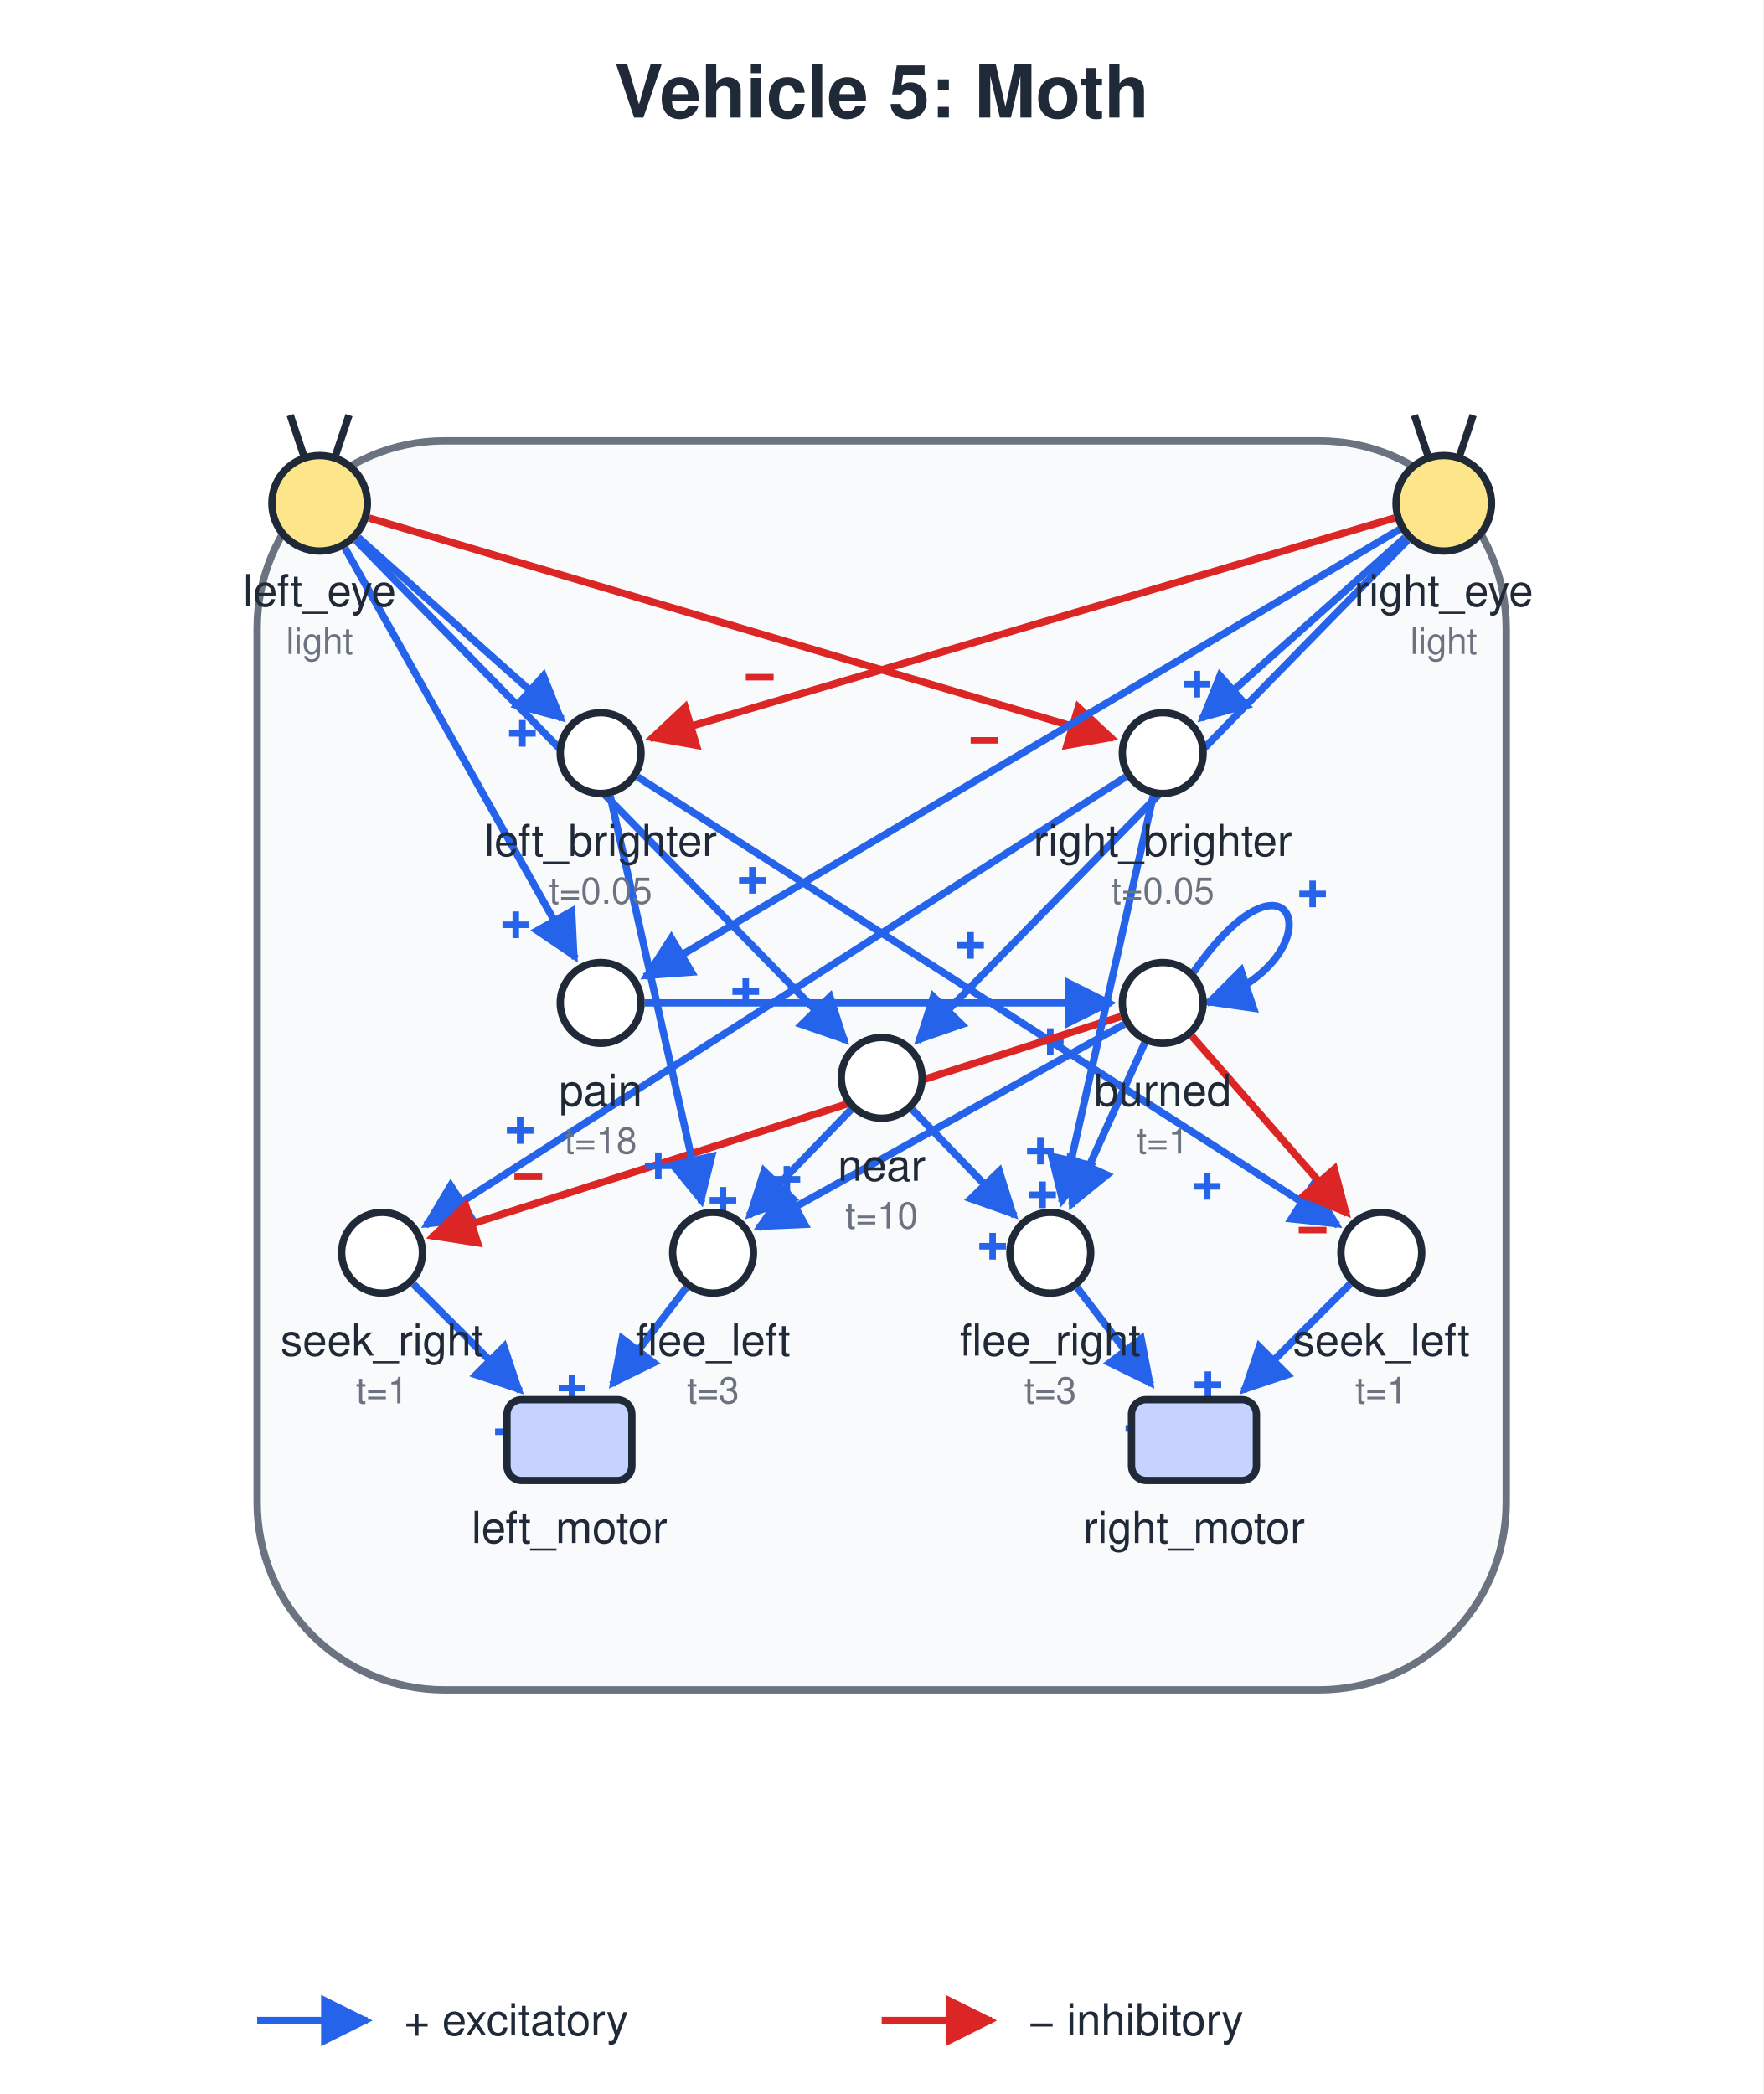
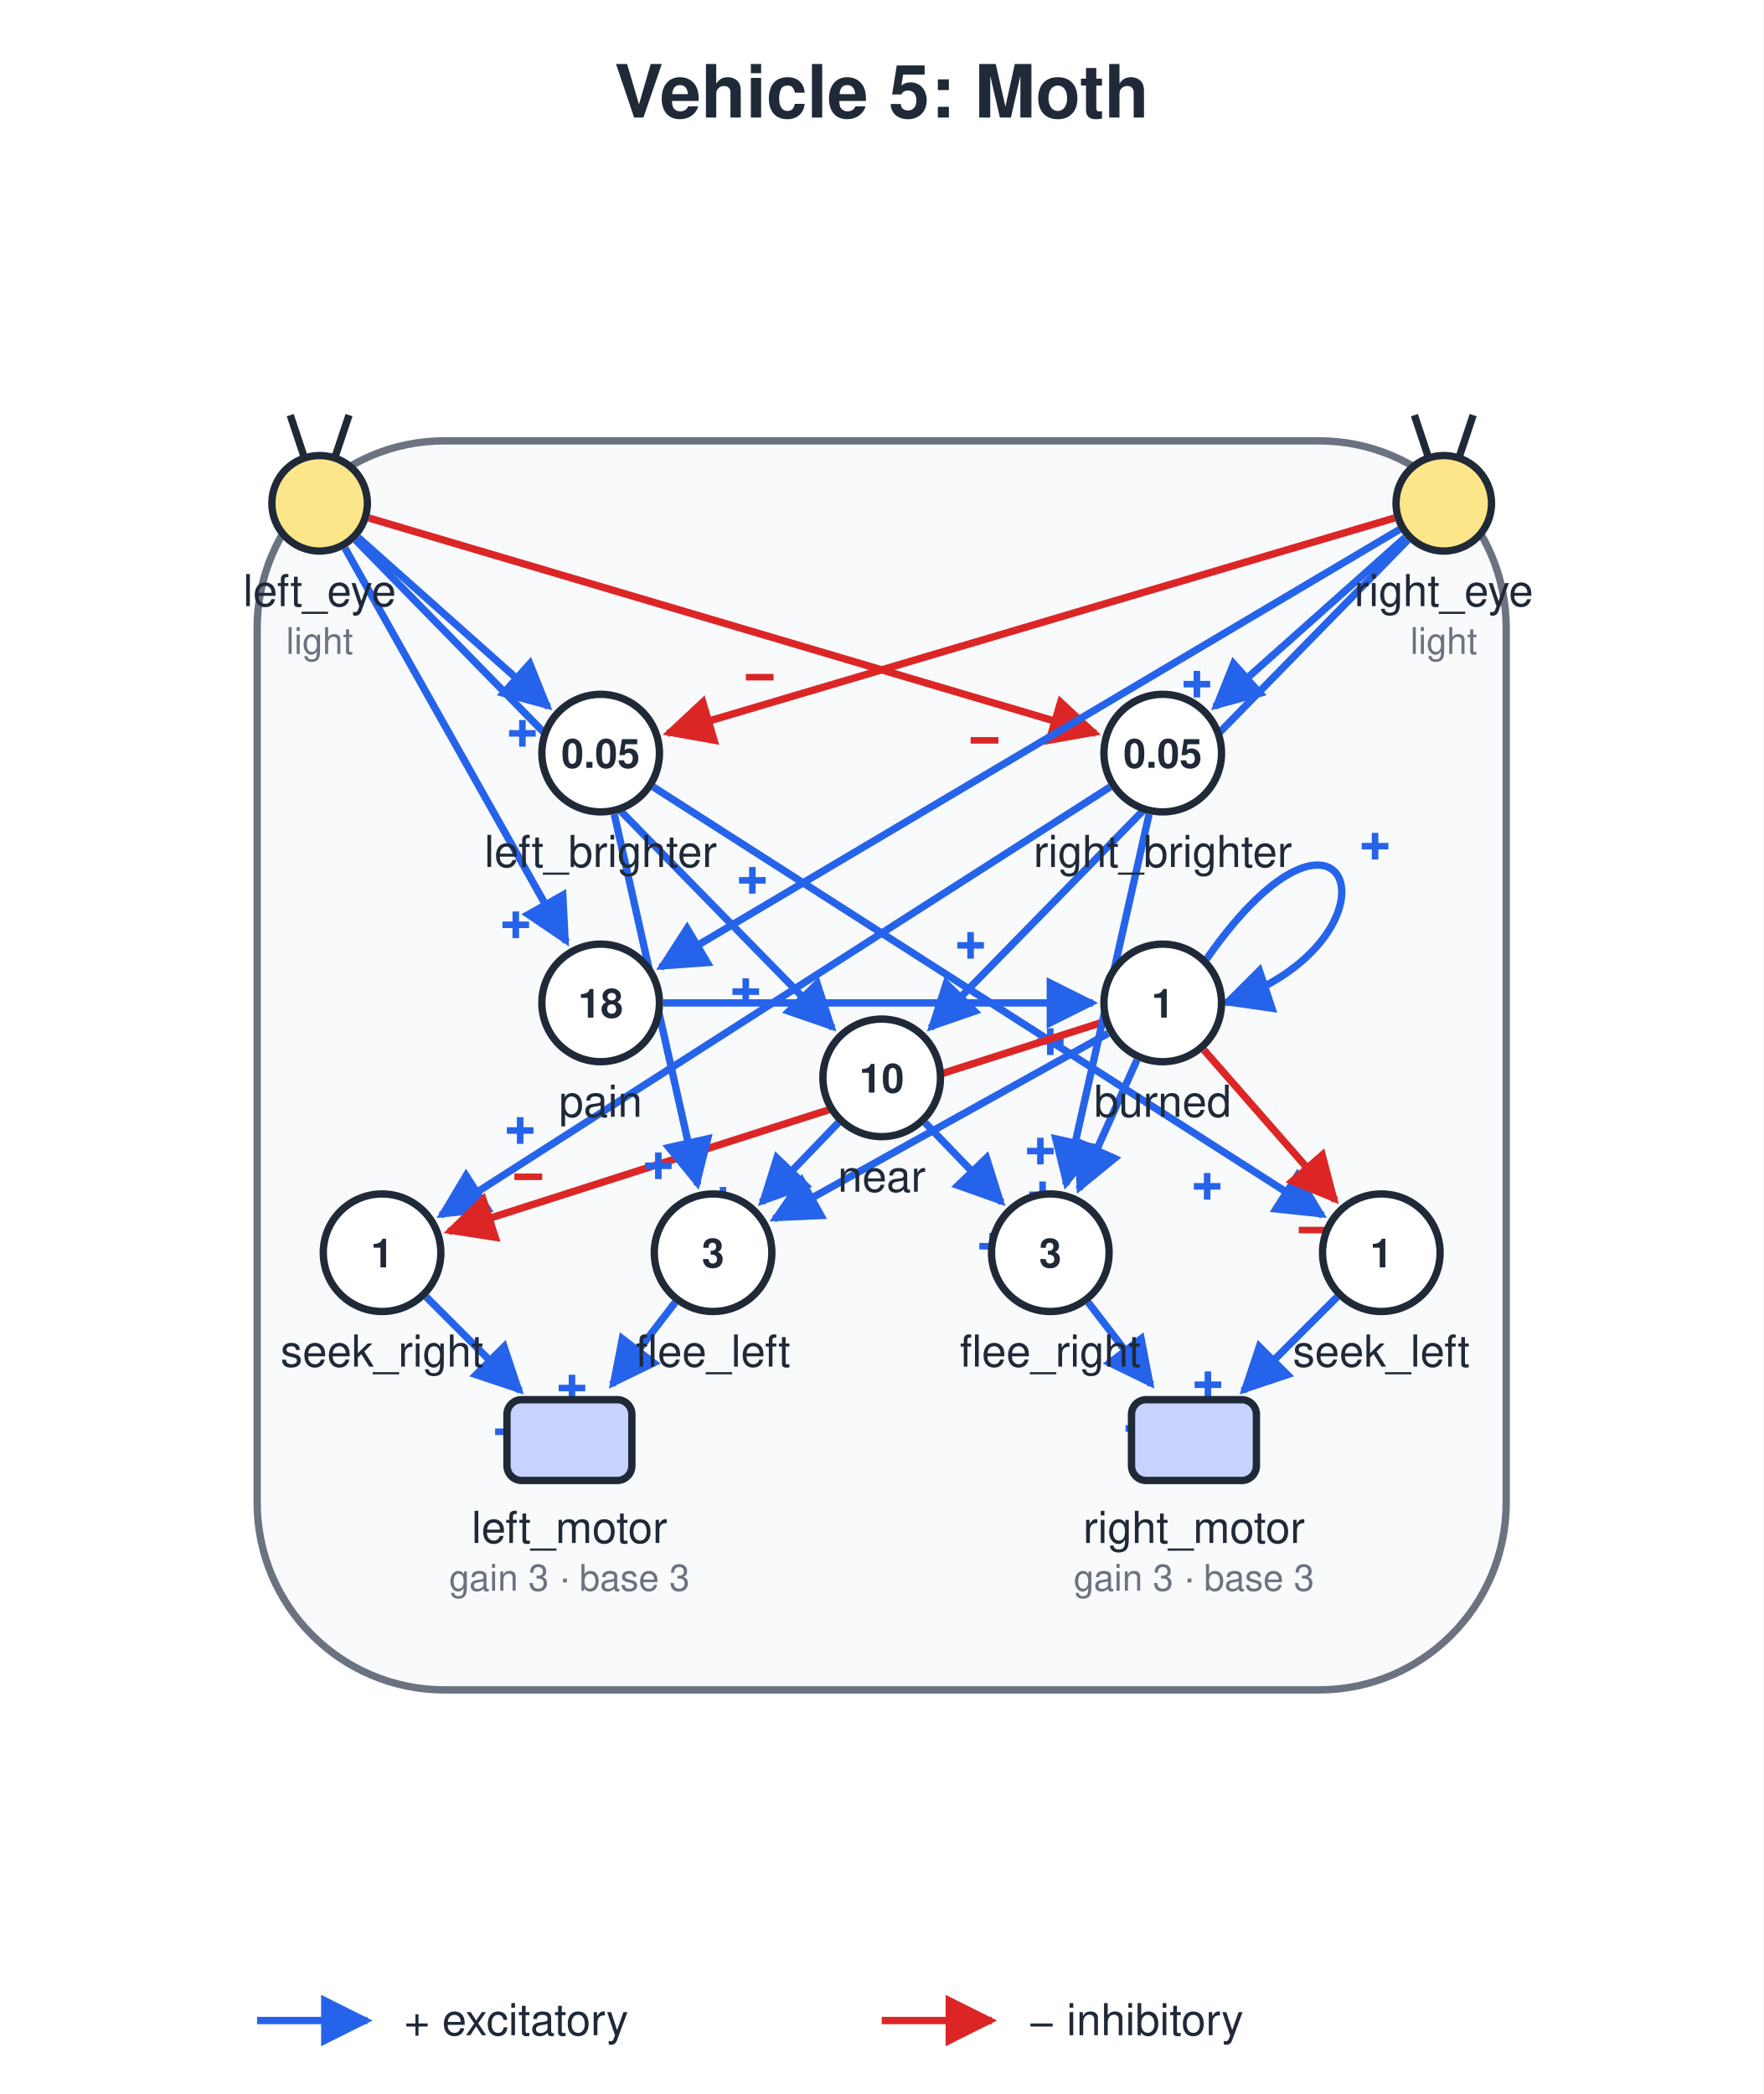
<svg xmlns="http://www.w3.org/2000/svg" width="480" height="570" viewBox="0 0 480 570" font-family="Helvetica, Arial, sans-serif">
  <defs>
    <marker id="arrow-exc" viewBox="0 0 10 10" refX="9" refY="5" markerWidth="7" markerHeight="7" orient="auto-start-reverse">
      <path d="M0,0 L10,5 L0,10 z" fill="#2563eb" />
    </marker>
    <marker id="arrow-inh" viewBox="0 0 10 10" refX="9" refY="5" markerWidth="7" markerHeight="7" orient="auto-start-reverse">
      <path d="M0,0 L10,5 L0,10 z" fill="#dc2626" />
    </marker>
    <marker id="arrow-off" viewBox="0 0 10 10" refX="9" refY="5" markerWidth="7" markerHeight="7" orient="auto-start-reverse">
      <path d="M0,0 L10,5 L0,10 z" fill="#9ca3af" />
    </marker>
  </defs>
  <rect width="480" height="570" fill="white" />
  <text x="240.0" y="32" text-anchor="middle" font-size="20" font-weight="bold" fill="#1f2937">Vehicle 5: Moth</text>
  <rect x="70.0" y="120" width="340" height="340" rx="51.0" fill="#f9fafb" stroke="#6b7280" stroke-width="2" />
-   <line x1="97.5" y1="146.3" x2="153.0" y2="195.7" stroke="#2563eb" stroke-width="2" marker-end="url(#arrow-exc)" />
+   <line x1="97.5" y1="146.3" x2="149.3" y2="192.4" stroke="#2563eb" stroke-width="2" marker-end="url(#arrow-exc)" />
  <text x="142.2" y="203.1" text-anchor="middle" font-size="15" font-weight="bold" fill="#2563eb">+</text>
-   <line x1="379.6" y1="141.0" x2="176.9" y2="201.0" stroke="#dc2626" stroke-width="2" marker-end="url(#arrow-inh)" />
+   <line x1="379.6" y1="141.0" x2="181.7" y2="199.6" stroke="#dc2626" stroke-width="2" marker-end="url(#arrow-inh)" />
  <text x="206.8" y="187.8" text-anchor="middle" font-size="15" font-weight="bold" fill="#dc2626">−</text>
-   <line x1="382.5" y1="146.3" x2="327.0" y2="195.7" stroke="#2563eb" stroke-width="2" marker-end="url(#arrow-exc)" />
+   <line x1="382.5" y1="146.3" x2="330.7" y2="192.4" stroke="#2563eb" stroke-width="2" marker-end="url(#arrow-exc)" />
  <text x="325.8" y="189.7" text-anchor="middle" font-size="15" font-weight="bold" fill="#2563eb">+</text>
-   <line x1="100.4" y1="141.0" x2="303.1" y2="201.0" stroke="#dc2626" stroke-width="2" marker-end="url(#arrow-inh)" />
+   <line x1="100.4" y1="141.0" x2="298.3" y2="199.6" stroke="#dc2626" stroke-width="2" marker-end="url(#arrow-inh)" />
  <text x="268.0" y="205.0" text-anchor="middle" font-size="15" font-weight="bold" fill="#dc2626">−</text>
-   <line x1="93.9" y1="149.2" x2="156.6" y2="260.8" stroke="#2563eb" stroke-width="2" marker-end="url(#arrow-exc)" />
+   <line x1="93.9" y1="149.2" x2="154.2" y2="256.4" stroke="#2563eb" stroke-width="2" marker-end="url(#arrow-exc)" />
  <text x="140.4" y="255.2" text-anchor="middle" font-size="15" font-weight="bold" fill="#2563eb">+</text>
-   <line x1="381.0" y1="144.1" x2="175.5" y2="265.9" stroke="#2563eb" stroke-width="2" marker-end="url(#arrow-exc)" />
+   <line x1="381.0" y1="144.1" x2="179.8" y2="263.3" stroke="#2563eb" stroke-width="2" marker-end="url(#arrow-exc)" />
  <text x="204.8" y="243.1" text-anchor="middle" font-size="15" font-weight="bold" fill="#2563eb">+</text>
-   <line x1="96.8" y1="147.0" x2="230.2" y2="283.4" stroke="#2563eb" stroke-width="2" marker-end="url(#arrow-exc)" />
+   <line x1="96.8" y1="147.0" x2="226.7" y2="279.8" stroke="#2563eb" stroke-width="2" marker-end="url(#arrow-exc)" />
  <text x="203.0" y="273.4" text-anchor="middle" font-size="15" font-weight="bold" fill="#2563eb">+</text>
-   <line x1="383.2" y1="147.0" x2="249.8" y2="283.4" stroke="#2563eb" stroke-width="2" marker-end="url(#arrow-exc)" />
+   <line x1="383.2" y1="147.0" x2="253.3" y2="279.8" stroke="#2563eb" stroke-width="2" marker-end="url(#arrow-exc)" />
  <text x="264.2" y="260.8" text-anchor="middle" font-size="15" font-weight="bold" fill="#2563eb">+</text>
-   <line x1="175.5" y1="273.0" x2="302.5" y2="273.0" stroke="#2563eb" stroke-width="2" marker-end="url(#arrow-exc)" />
+   <line x1="180.5" y1="273.0" x2="297.5" y2="273.0" stroke="#2563eb" stroke-width="2" marker-end="url(#arrow-exc)" />
  <text x="285.9" y="287.0" text-anchor="middle" font-size="15" font-weight="bold" fill="#2563eb">+</text>
-   <path d="M324.9,264.6 C352.5,225.0 364.5,261.0 328.5,273.0" fill="none" stroke="#2563eb" stroke-width="2" marker-end="url(#arrow-exc)" />
-   <text x="357.3" y="246.8" text-anchor="middle" font-size="15" font-weight="bold" fill="#2563eb">+</text>
-   <line x1="173.6" y1="211.5" x2="364.2" y2="333.5" stroke="#2563eb" stroke-width="2" marker-end="url(#arrow-exc)" />
+   <path d="M328.4,261.1 C367.5,205.0 384.5,256.0 333.5,273.0" fill="none" stroke="#2563eb" stroke-width="2" marker-end="url(#arrow-exc)" />
+   <text x="374.3" y="233.8" text-anchor="middle" font-size="15" font-weight="bold" fill="#2563eb">+</text>
+   <line x1="177.8" y1="214.2" x2="360.0" y2="330.8" stroke="#2563eb" stroke-width="2" marker-end="url(#arrow-exc)" />
  <text x="328.6" y="326.4" text-anchor="middle" font-size="15" font-weight="bold" fill="#2563eb">+</text>
-   <line x1="324.4" y1="282.0" x2="366.8" y2="330.5" stroke="#dc2626" stroke-width="2" marker-end="url(#arrow-inh)" />
+   <line x1="327.7" y1="285.8" x2="363.5" y2="326.7" stroke="#dc2626" stroke-width="2" marker-end="url(#arrow-inh)" />
  <text x="357.3" y="338.3" text-anchor="middle" font-size="15" font-weight="bold" fill="#dc2626">−</text>
-   <line x1="306.4" y1="211.5" x2="115.8" y2="333.5" stroke="#2563eb" stroke-width="2" marker-end="url(#arrow-exc)" />
+   <line x1="302.2" y1="214.2" x2="120.0" y2="330.8" stroke="#2563eb" stroke-width="2" marker-end="url(#arrow-exc)" />
  <text x="141.6" y="311.2" text-anchor="middle" font-size="15" font-weight="bold" fill="#2563eb">+</text>
-   <line x1="305.1" y1="276.7" x2="117.3" y2="336.7" stroke="#dc2626" stroke-width="2" marker-end="url(#arrow-inh)" />
+   <line x1="300.3" y1="278.2" x2="122.1" y2="335.2" stroke="#dc2626" stroke-width="2" marker-end="url(#arrow-inh)" />
  <text x="143.8" y="323.8" text-anchor="middle" font-size="15" font-weight="bold" fill="#dc2626">−</text>
-   <line x1="166.1" y1="216.7" x2="191.0" y2="327.3" stroke="#2563eb" stroke-width="2" marker-end="url(#arrow-exc)" />
+   <line x1="167.2" y1="221.6" x2="189.9" y2="322.5" stroke="#2563eb" stroke-width="2" marker-end="url(#arrow-exc)" />
  <text x="179.2" y="320.8" text-anchor="middle" font-size="15" font-weight="bold" fill="#2563eb">+</text>
-   <line x1="306.0" y1="278.8" x2="206.3" y2="334.2" stroke="#2563eb" stroke-width="2" marker-end="url(#arrow-exc)" />
+   <line x1="301.6" y1="281.3" x2="210.7" y2="331.8" stroke="#2563eb" stroke-width="2" marker-end="url(#arrow-exc)" />
  <text x="214.2" y="324.5" text-anchor="middle" font-size="15" font-weight="bold" fill="#2563eb">+</text>
-   <line x1="231.7" y1="302.0" x2="203.8" y2="330.9" stroke="#2563eb" stroke-width="2" marker-end="url(#arrow-exc)" />
+   <line x1="228.2" y1="305.6" x2="207.3" y2="327.3" stroke="#2563eb" stroke-width="2" marker-end="url(#arrow-exc)" />
  <text x="196.8" y="330.2" text-anchor="middle" font-size="15" font-weight="bold" fill="#2563eb">+</text>
-   <line x1="313.9" y1="216.7" x2="289.0" y2="327.3" stroke="#2563eb" stroke-width="2" marker-end="url(#arrow-exc)" />
+   <line x1="312.8" y1="221.6" x2="290.1" y2="322.5" stroke="#2563eb" stroke-width="2" marker-end="url(#arrow-exc)" />
  <text x="283.2" y="316.8" text-anchor="middle" font-size="15" font-weight="bold" fill="#2563eb">+</text>
-   <line x1="311.6" y1="283.9" x2="291.6" y2="328.2" stroke="#2563eb" stroke-width="2" marker-end="url(#arrow-exc)" />
+   <line x1="309.5" y1="288.5" x2="293.7" y2="323.7" stroke="#2563eb" stroke-width="2" marker-end="url(#arrow-exc)" />
  <text x="283.8" y="328.7" text-anchor="middle" font-size="15" font-weight="bold" fill="#2563eb">+</text>
-   <line x1="248.3" y1="302.0" x2="276.2" y2="330.9" stroke="#2563eb" stroke-width="2" marker-end="url(#arrow-exc)" />
+   <line x1="251.8" y1="305.6" x2="272.7" y2="327.3" stroke="#2563eb" stroke-width="2" marker-end="url(#arrow-exc)" />
  <text x="270.2" y="342.7" text-anchor="middle" font-size="15" font-weight="bold" fill="#2563eb">+</text>
-   <line x1="112.5" y1="349.5" x2="141.6" y2="378.6" stroke="#2563eb" stroke-width="2" marker-end="url(#arrow-exc)" />
+   <line x1="116.0" y1="353.0" x2="141.6" y2="378.6" stroke="#2563eb" stroke-width="2" marker-end="url(#arrow-exc)" />
  <text x="138.4" y="393.2" text-anchor="middle" font-size="15" font-weight="bold" fill="#2563eb">+</text>
-   <line x1="186.8" y1="350.5" x2="166.6" y2="376.9" stroke="#2563eb" stroke-width="2" marker-end="url(#arrow-exc)" />
+   <line x1="183.8" y1="354.5" x2="166.6" y2="376.9" stroke="#2563eb" stroke-width="2" marker-end="url(#arrow-exc)" />
  <text x="155.7" y="381.3" text-anchor="middle" font-size="15" font-weight="bold" fill="#2563eb">+</text>
-   <line x1="367.5" y1="349.5" x2="338.4" y2="378.6" stroke="#2563eb" stroke-width="2" marker-end="url(#arrow-exc)" />
+   <line x1="364.0" y1="353.0" x2="338.4" y2="378.6" stroke="#2563eb" stroke-width="2" marker-end="url(#arrow-exc)" />
  <text x="328.8" y="380.4" text-anchor="middle" font-size="15" font-weight="bold" fill="#2563eb">+</text>
-   <line x1="293.2" y1="350.5" x2="313.4" y2="376.9" stroke="#2563eb" stroke-width="2" marker-end="url(#arrow-exc)" />
+   <line x1="296.2" y1="354.5" x2="313.4" y2="376.9" stroke="#2563eb" stroke-width="2" marker-end="url(#arrow-exc)" />
  <text x="310.0" y="392.3" text-anchor="middle" font-size="15" font-weight="bold" fill="#2563eb">+</text>
  <line x1="87.0" y1="137.0" x2="79.0" y2="113.0" stroke="#1f2937" stroke-width="2" />
  <line x1="87.0" y1="137.0" x2="95.0" y2="113.0" stroke="#1f2937" stroke-width="2" />
  <circle cx="87.0" cy="137.0" r="13" fill="#fde68a" stroke="#1f2937" stroke-width="2" />
  <text x="87.0" y="165.0" text-anchor="middle" font-size="12" fill="#1f2937">left_eye</text>
  <text x="87.0" y="178.0" text-anchor="middle" font-size="10" fill="#6b7280">light</text>
  <line x1="393.0" y1="137.0" x2="385.0" y2="113.0" stroke="#1f2937" stroke-width="2" />
  <line x1="393.0" y1="137.0" x2="401.0" y2="113.0" stroke="#1f2937" stroke-width="2" />
  <circle cx="393.0" cy="137.0" r="13" fill="#fde68a" stroke="#1f2937" stroke-width="2" />
  <text x="393.0" y="165.0" text-anchor="middle" font-size="12" fill="#1f2937">right_eye</text>
  <text x="393.0" y="178.0" text-anchor="middle" font-size="10" fill="#6b7280">light</text>
-   <circle cx="163.5" cy="205.0" r="11" fill="white" stroke="#1f2937" stroke-width="2" />
-   <text x="163.5" y="233.0" text-anchor="middle" font-size="12" fill="#1f2937">left_brighter</text>
-   <text x="163.5" y="246.0" text-anchor="middle" font-size="10" fill="#6b7280">t=0.05</text>
-   <circle cx="316.5" cy="205.0" r="11" fill="white" stroke="#1f2937" stroke-width="2" />
-   <text x="316.5" y="233.0" text-anchor="middle" font-size="12" fill="#1f2937">right_brighter</text>
-   <text x="316.5" y="246.0" text-anchor="middle" font-size="10" fill="#6b7280">t=0.05</text>
-   <circle cx="163.5" cy="273.0" r="11" fill="white" stroke="#1f2937" stroke-width="2" />
-   <text x="163.5" y="301.0" text-anchor="middle" font-size="12" fill="#1f2937">pain</text>
-   <text x="163.5" y="314.0" text-anchor="middle" font-size="10" fill="#6b7280">t=18</text>
-   <circle cx="240.0" cy="293.4" r="11" fill="white" stroke="#1f2937" stroke-width="2" />
-   <text x="240.0" y="321.4" text-anchor="middle" font-size="12" fill="#1f2937">near</text>
-   <text x="240.0" y="334.4" text-anchor="middle" font-size="10" fill="#6b7280">t=10</text>
-   <circle cx="316.5" cy="273.0" r="11" fill="white" stroke="#1f2937" stroke-width="2" />
-   <text x="316.5" y="301.0" text-anchor="middle" font-size="12" fill="#1f2937">burned</text>
-   <text x="316.5" y="314.0" text-anchor="middle" font-size="10" fill="#6b7280">t=1</text>
-   <circle cx="376.0" cy="341.0" r="11" fill="white" stroke="#1f2937" stroke-width="2" />
-   <text x="376.0" y="369.0" text-anchor="middle" font-size="12" fill="#1f2937">seek_left</text>
-   <text x="376.0" y="382.0" text-anchor="middle" font-size="10" fill="#6b7280">t=1</text>
-   <circle cx="104.0" cy="341.0" r="11" fill="white" stroke="#1f2937" stroke-width="2" />
-   <text x="104.0" y="369.0" text-anchor="middle" font-size="12" fill="#1f2937">seek_right</text>
-   <text x="104.0" y="382.0" text-anchor="middle" font-size="10" fill="#6b7280">t=1</text>
-   <circle cx="194.1" cy="341.0" r="11" fill="white" stroke="#1f2937" stroke-width="2" />
-   <text x="194.1" y="369.0" text-anchor="middle" font-size="12" fill="#1f2937">flee_left</text>
-   <text x="194.1" y="382.0" text-anchor="middle" font-size="10" fill="#6b7280">t=3</text>
-   <circle cx="285.9" cy="341.0" r="11" fill="white" stroke="#1f2937" stroke-width="2" />
-   <text x="285.9" y="369.0" text-anchor="middle" font-size="12" fill="#1f2937">flee_right</text>
-   <text x="285.9" y="382.0" text-anchor="middle" font-size="10" fill="#6b7280">t=3</text>
+   <circle cx="163.5" cy="205.0" r="16" fill="white" stroke="#1f2937" stroke-width="2" />
+   <text x="163.5" y="209.0" text-anchor="middle" font-size="11" font-weight="bold" fill="#1f2937">0.05</text>
+   <text x="163.5" y="236.0" text-anchor="middle" font-size="12" fill="#1f2937">left_brighter</text>
+   <circle cx="316.5" cy="205.0" r="16" fill="white" stroke="#1f2937" stroke-width="2" />
+   <text x="316.5" y="209.0" text-anchor="middle" font-size="11" font-weight="bold" fill="#1f2937">0.05</text>
+   <text x="316.5" y="236.0" text-anchor="middle" font-size="12" fill="#1f2937">right_brighter</text>
+   <circle cx="163.5" cy="273.0" r="16" fill="white" stroke="#1f2937" stroke-width="2" />
+   <text x="163.5" y="277.0" text-anchor="middle" font-size="11" font-weight="bold" fill="#1f2937">18</text>
+   <text x="163.5" y="304.0" text-anchor="middle" font-size="12" fill="#1f2937">pain</text>
+   <circle cx="240.0" cy="293.4" r="16" fill="white" stroke="#1f2937" stroke-width="2" />
+   <text x="240.0" y="297.4" text-anchor="middle" font-size="11" font-weight="bold" fill="#1f2937">10</text>
+   <text x="240.0" y="324.4" text-anchor="middle" font-size="12" fill="#1f2937">near</text>
+   <circle cx="316.5" cy="273.0" r="16" fill="white" stroke="#1f2937" stroke-width="2" />
+   <text x="316.5" y="277.0" text-anchor="middle" font-size="11" font-weight="bold" fill="#1f2937">1</text>
+   <text x="316.5" y="304.0" text-anchor="middle" font-size="12" fill="#1f2937">burned</text>
+   <circle cx="376.0" cy="341.0" r="16" fill="white" stroke="#1f2937" stroke-width="2" />
+   <text x="376.0" y="345.0" text-anchor="middle" font-size="11" font-weight="bold" fill="#1f2937">1</text>
+   <text x="376.0" y="372.0" text-anchor="middle" font-size="12" fill="#1f2937">seek_left</text>
+   <circle cx="104.0" cy="341.0" r="16" fill="white" stroke="#1f2937" stroke-width="2" />
+   <text x="104.0" y="345.0" text-anchor="middle" font-size="11" font-weight="bold" fill="#1f2937">1</text>
+   <text x="104.0" y="372.0" text-anchor="middle" font-size="12" fill="#1f2937">seek_right</text>
+   <circle cx="194.1" cy="341.0" r="16" fill="white" stroke="#1f2937" stroke-width="2" />
+   <text x="194.1" y="345.0" text-anchor="middle" font-size="11" font-weight="bold" fill="#1f2937">3</text>
+   <text x="194.1" y="372.0" text-anchor="middle" font-size="12" fill="#1f2937">flee_left</text>
+   <circle cx="285.9" cy="341.0" r="16" fill="white" stroke="#1f2937" stroke-width="2" />
+   <text x="285.9" y="345.0" text-anchor="middle" font-size="11" font-weight="bold" fill="#1f2937">3</text>
+   <text x="285.9" y="372.0" text-anchor="middle" font-size="12" fill="#1f2937">flee_right</text>
  <rect x="138.0" y="381.0" width="34" height="22" rx="4" fill="#c7d2fe" stroke="#1f2937" stroke-width="2" />
  <text x="155.0" y="420.0" text-anchor="middle" font-size="12" fill="#1f2937">left_motor</text>
+   <text x="155.0" y="433.0" text-anchor="middle" font-size="10" fill="#6b7280">gain 3 · base 3</text>
  <rect x="308.0" y="381.0" width="34" height="22" rx="4" fill="#c7d2fe" stroke="#1f2937" stroke-width="2" />
  <text x="325.0" y="420.0" text-anchor="middle" font-size="12" fill="#1f2937">right_motor</text>
+   <text x="325.0" y="433.0" text-anchor="middle" font-size="10" fill="#6b7280">gain 3 · base 3</text>
  <line x1="70" y1="550.0" x2="100" y2="550.0" stroke="#2563eb" stroke-width="2" marker-end="url(#arrow-exc)" />
  <text x="110" y="554.0" font-size="12" fill="#1f2937">+ excitatory</text>
  <line x1="240" y1="550.0" x2="270" y2="550.0" stroke="#dc2626" stroke-width="2" marker-end="url(#arrow-inh)" />
  <text x="280" y="554.0" font-size="12" fill="#1f2937">− inhibitory</text>
</svg>
